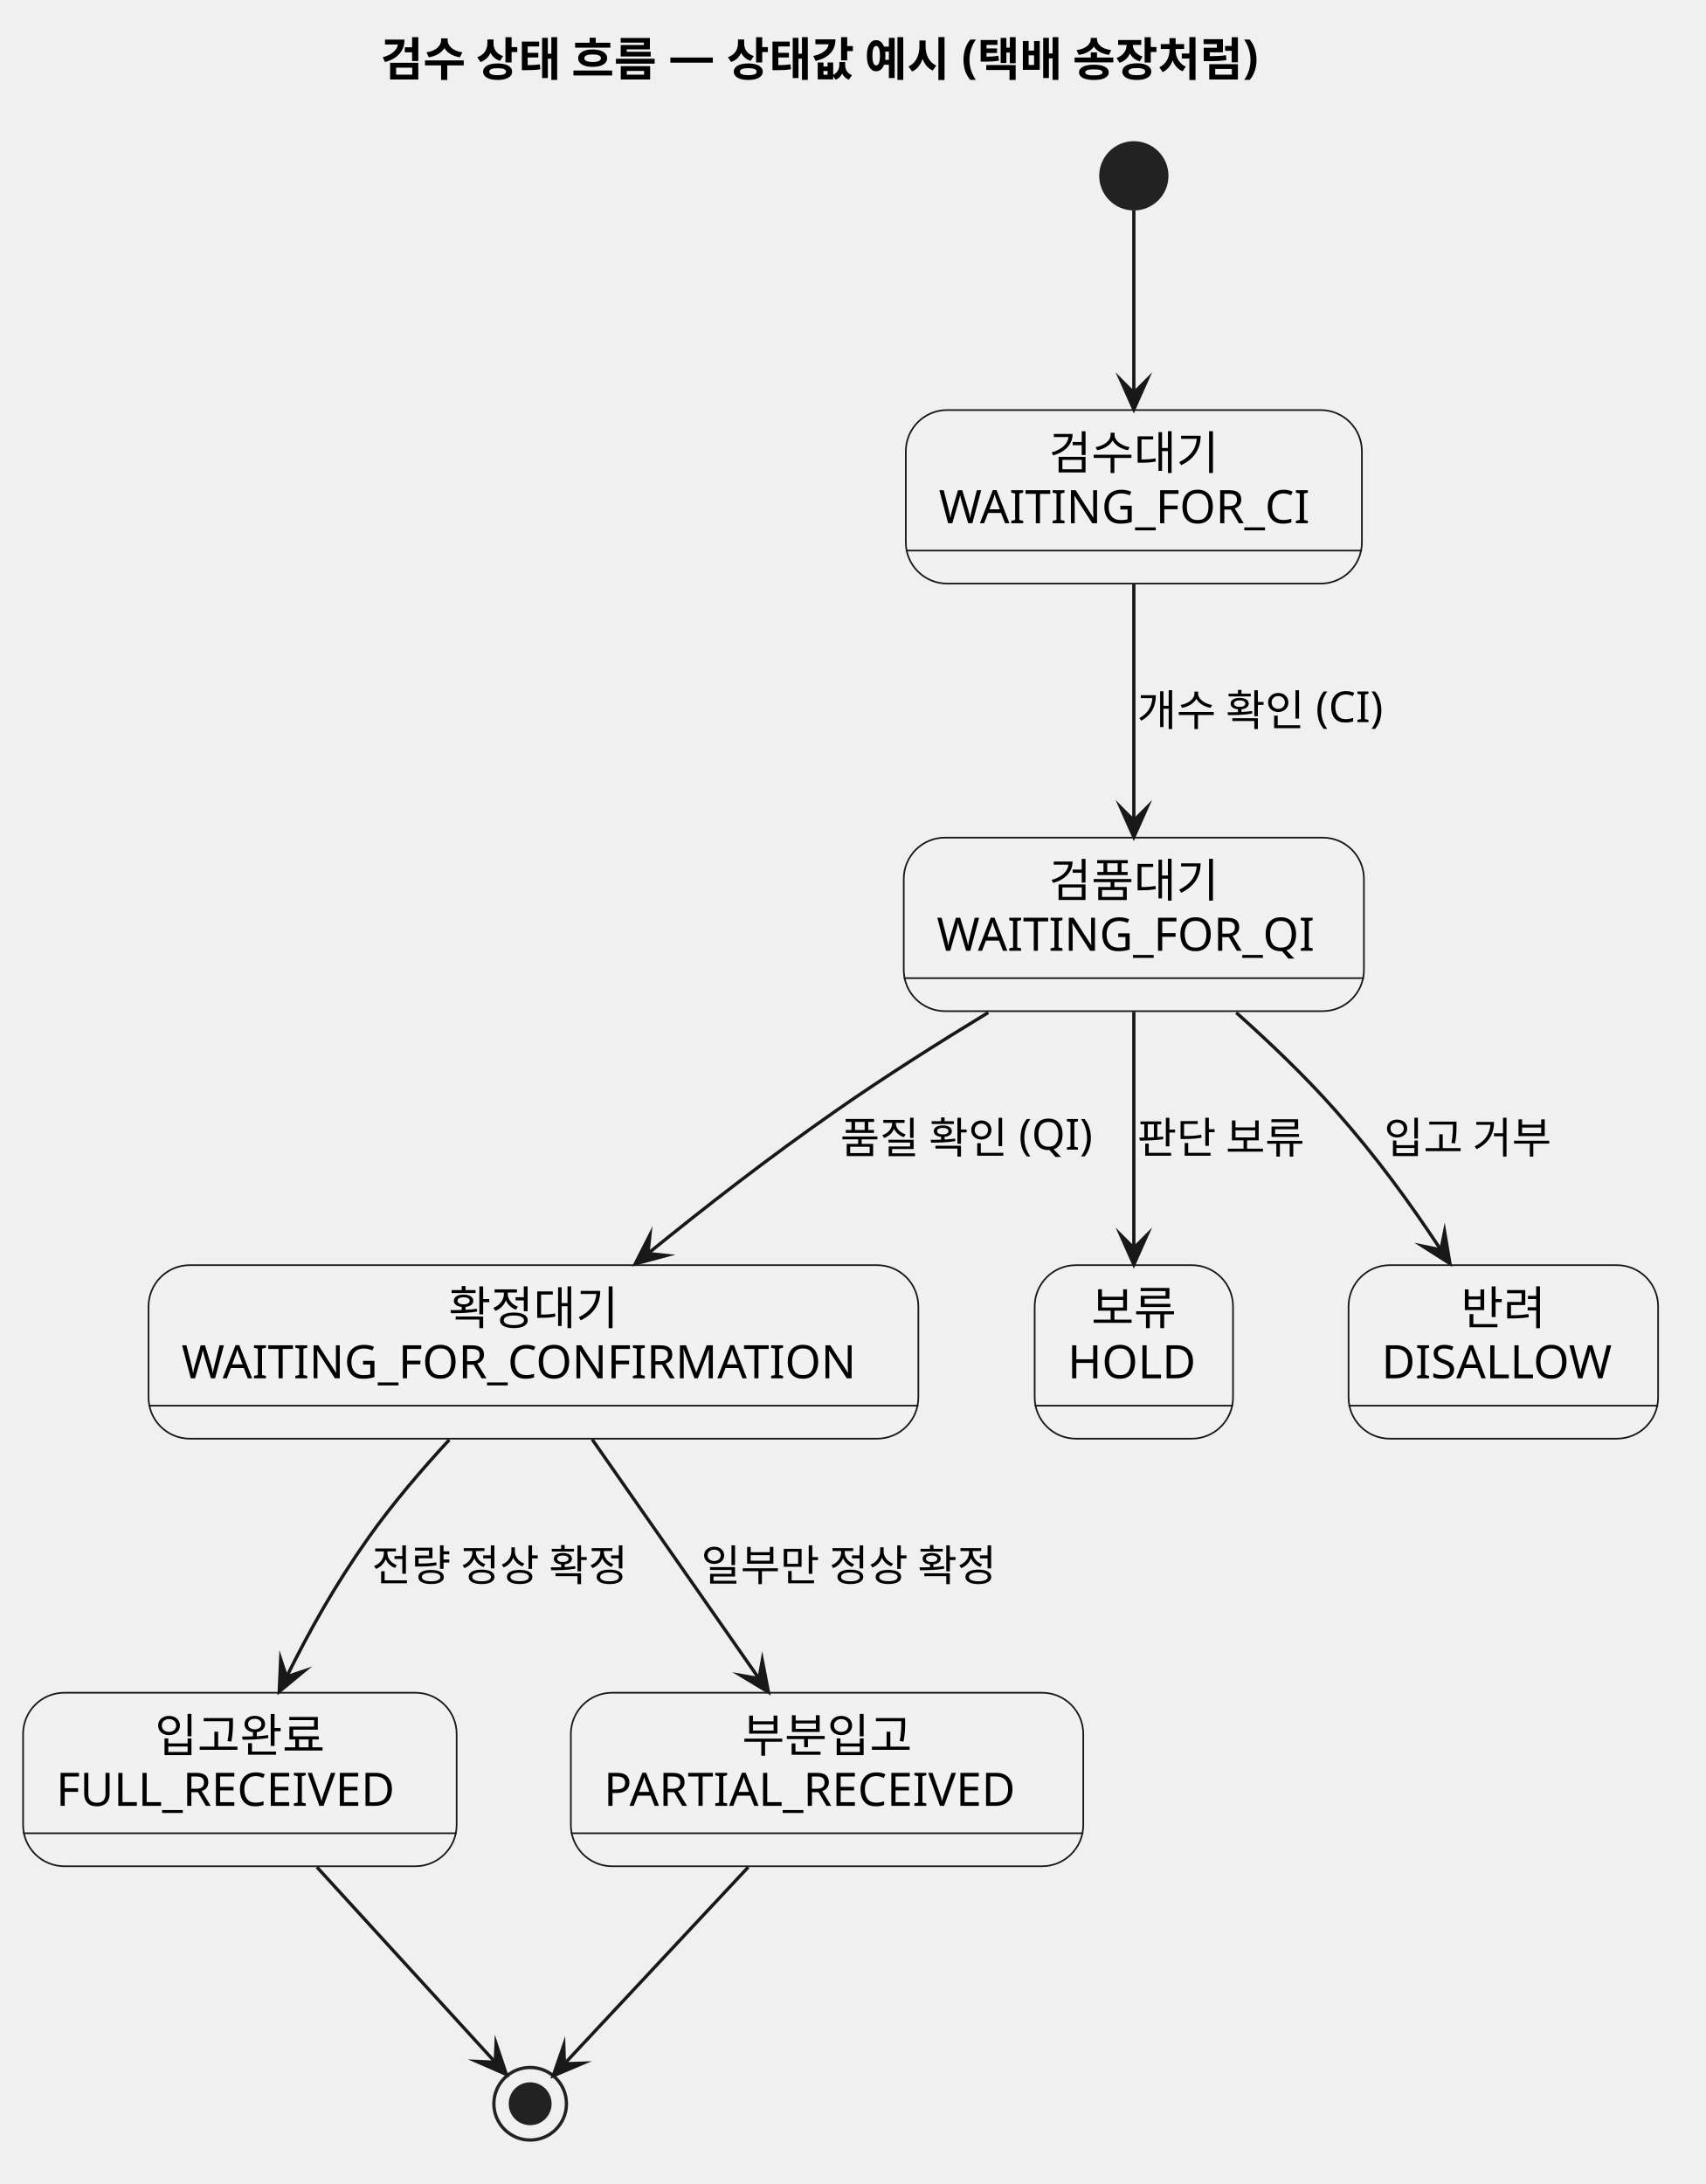
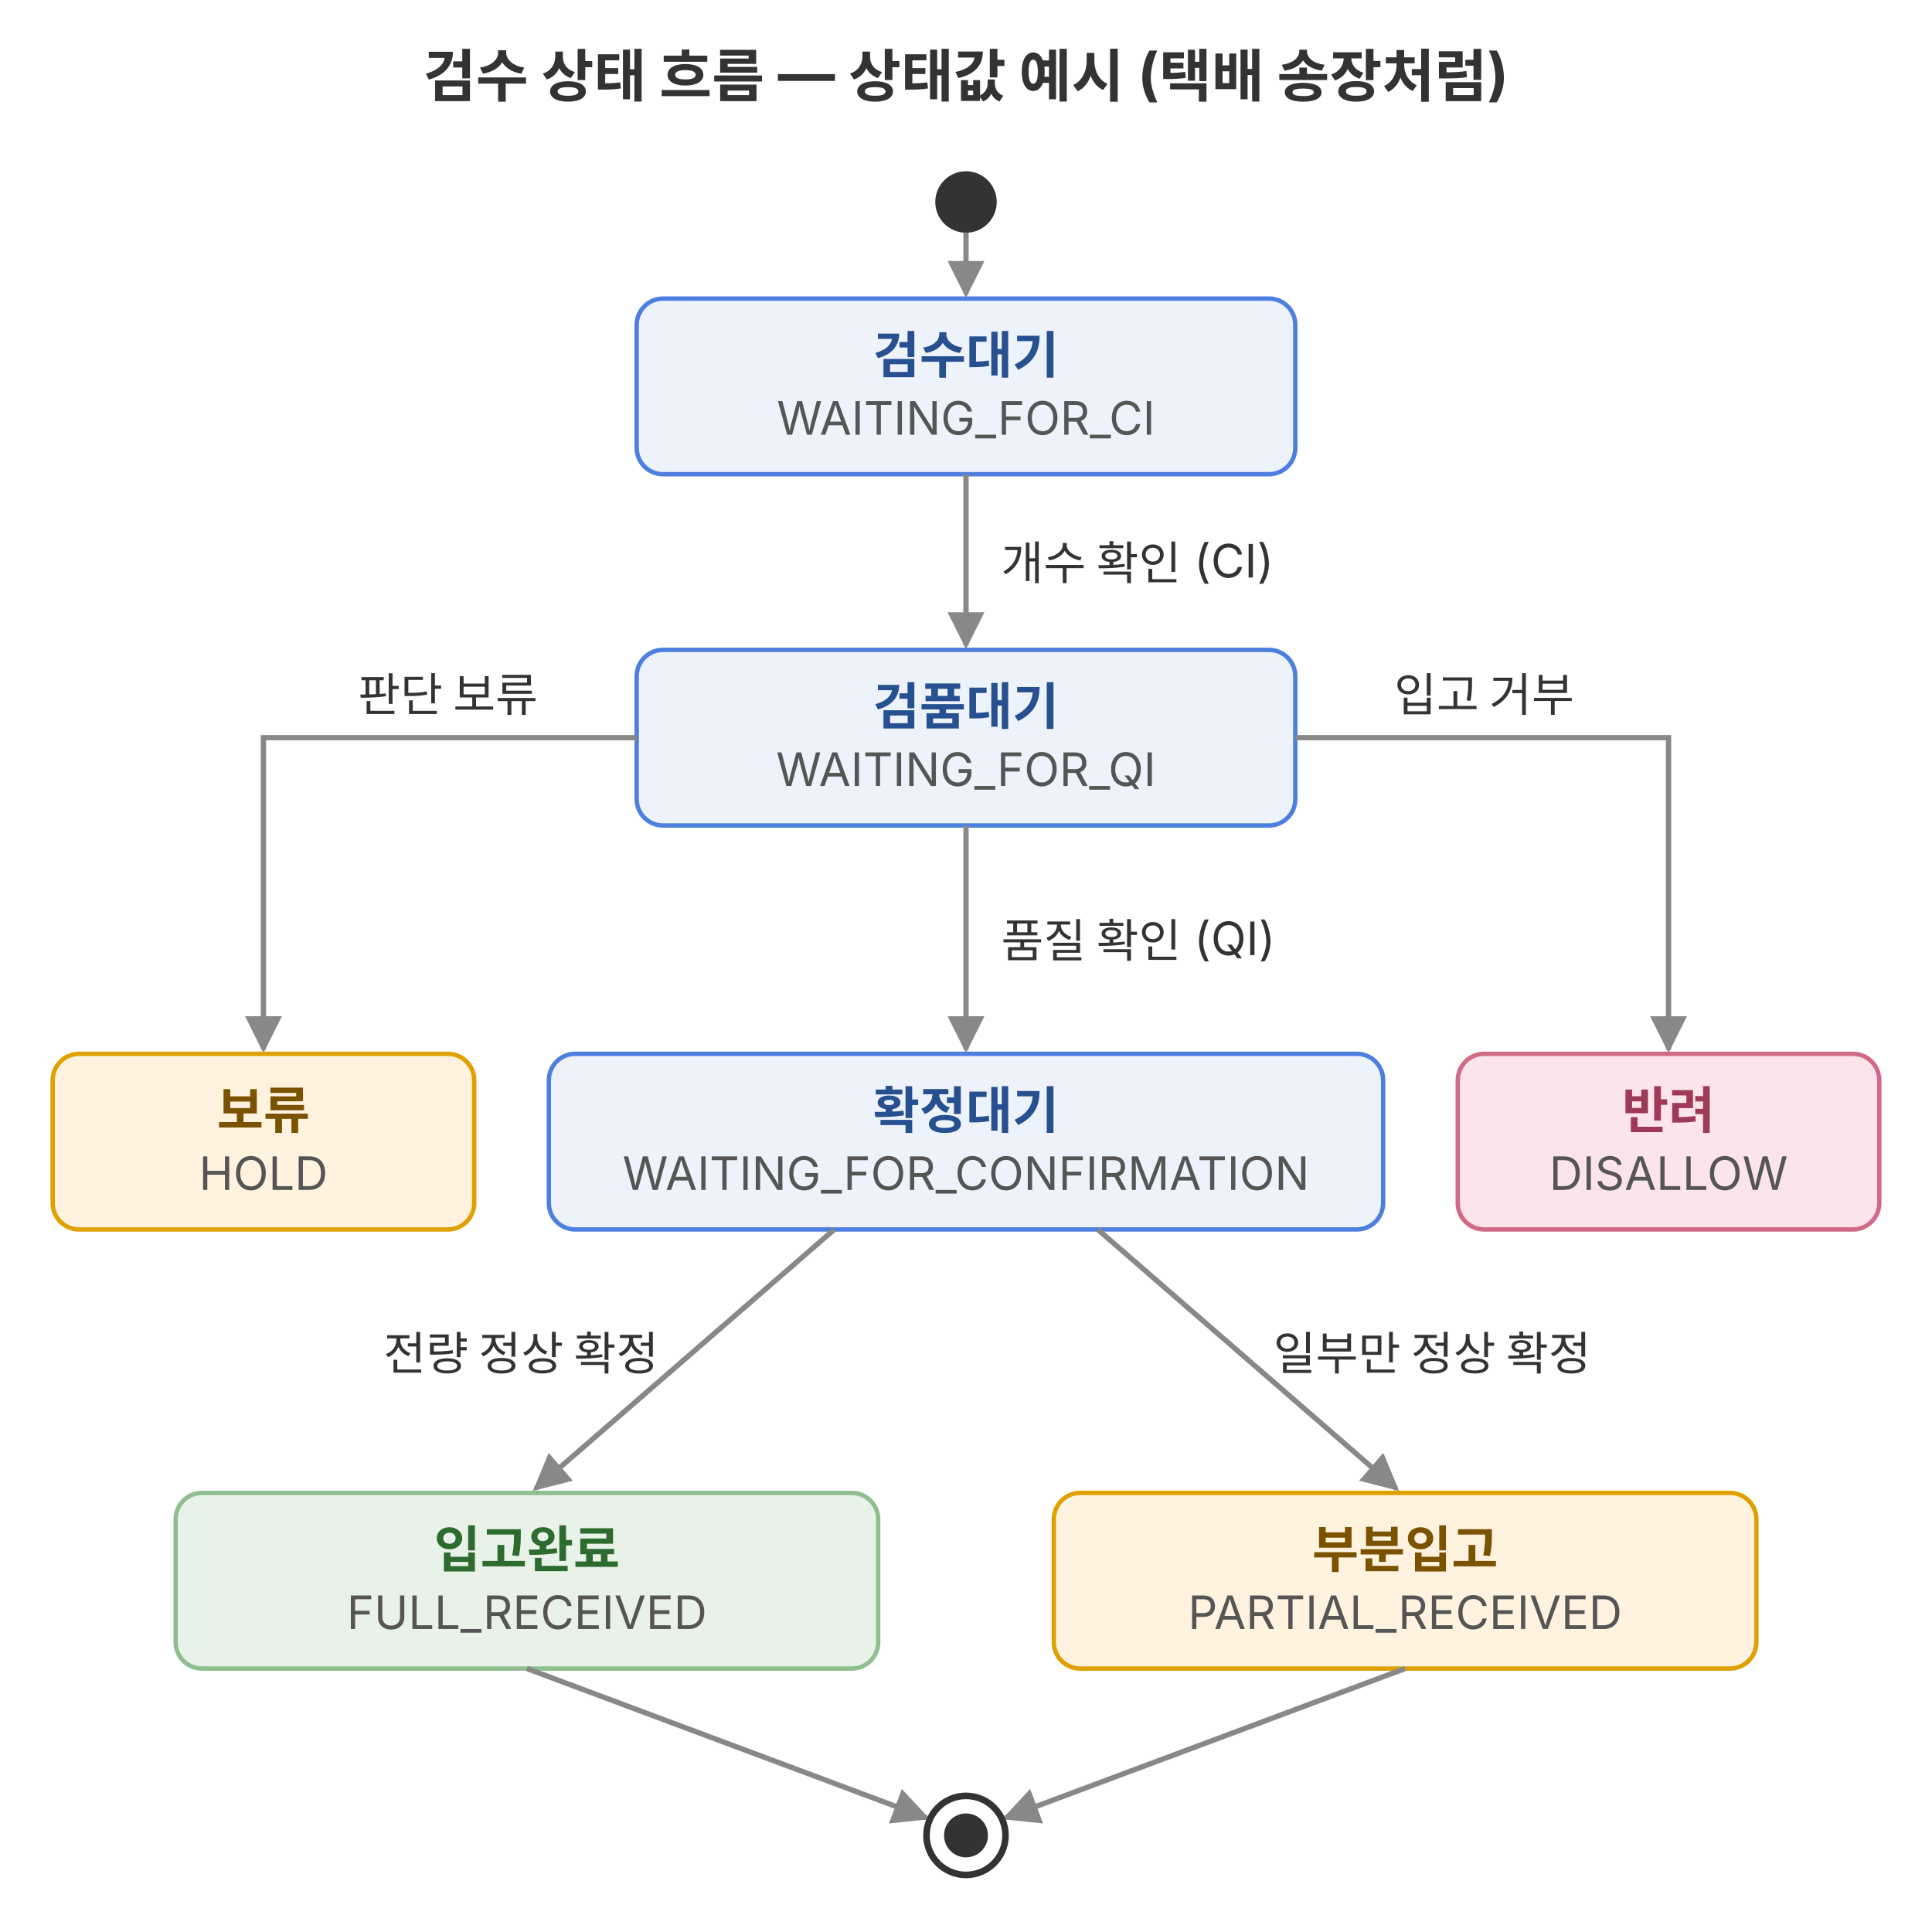
- <svg xmlns="http://www.w3.org/2000/svg" contentStyleType="text/css" data-diagram-type="STATE" height="662px" preserveAspectRatio="none" style="width:517px;height:662px;background:#FFFFFF;" version="1.1" viewBox="0 0 517 662" width="517px" zoomAndPan="magnify">
-   <defs />
-   <g>
-     <g class="title" data-source-line="2">
-       <text fill="#000000" font-family="sans-serif" font-size="14" font-weight="700" lengthAdjust="spacing" textLength="279.874" x="115.38" y="22.995">검수 상태 흐름 — 상태값 예시 (택배 송장처럼)</text>
-     </g>
-     <g class="entity" data-qualified-name="ci" data-source-line="4" id="ent0001">
-       <rect fill="#F1F1F1" height="52.594" rx="12.5" ry="12.5" style="stroke:#181818;stroke-width:0.5;" width="138.255" x="274.59" y="124.297" />
-       <line style="stroke:#181818;stroke-width:0.5;" x1="274.59" x2="412.845" y1="166.891" y2="166.891" />
-       <text fill="#000000" font-family="sans-serif" font-size="14" lengthAdjust="spacing" textLength="51.52" x="317.958" y="142.292">검수대기</text>
-       <text fill="#000000" font-family="sans-serif" font-size="14" lengthAdjust="spacing" textLength="118.255" x="284.59" y="158.589">WAITING_FOR_CI</text>
-     </g>
-     <g class="entity" data-qualified-name="qi" data-source-line="5" id="ent0002">
-       <rect fill="#F1F1F1" height="52.594" rx="12.5" ry="12.5" style="stroke:#181818;stroke-width:0.5;" width="139.499" x="273.96" y="253.897" />
-       <line style="stroke:#181818;stroke-width:0.5;" x1="273.96" x2="413.459" y1="296.491" y2="296.491" />
-       <text fill="#000000" font-family="sans-serif" font-size="14" lengthAdjust="spacing" textLength="51.52" x="317.95" y="271.892">검품대기</text>
-       <text fill="#000000" font-family="sans-serif" font-size="14" lengthAdjust="spacing" textLength="119.499" x="283.96" y="288.189">WAITING_FOR_QI</text>
-     </g>
-     <g class="entity" data-qualified-name="conf" data-source-line="6" id="ent0003">
-       <rect fill="#F1F1F1" height="52.594" rx="12.5" ry="12.5" style="stroke:#181818;stroke-width:0.5;" width="233.356" x="45.03" y="383.487" />
-       <line style="stroke:#181818;stroke-width:0.5;" x1="45.03" x2="278.386" y1="426.081" y2="426.081" />
-       <text fill="#000000" font-family="sans-serif" font-size="14" lengthAdjust="spacing" textLength="51.52" x="135.948" y="401.482">확정대기</text>
-       <text fill="#000000" font-family="sans-serif" font-size="14" lengthAdjust="spacing" textLength="213.356" x="55.03" y="417.779">WAITING_FOR_CONFIRMATION</text>
-     </g>
-     <g class="entity" data-qualified-name="full" data-source-line="7" id="ent0004">
-       <rect fill="#F1F1F1" height="52.594" rx="12.5" ry="12.5" style="stroke:#181818;stroke-width:0.5;" width="131.426" x="7" y="513.087" />
-       <line style="stroke:#181818;stroke-width:0.5;" x1="7" x2="138.426" y1="555.681" y2="555.681" />
-       <text fill="#000000" font-family="sans-serif" font-size="14" lengthAdjust="spacing" textLength="51.52" x="46.953" y="531.082">입고완료</text>
-       <text fill="#000000" font-family="sans-serif" font-size="14" lengthAdjust="spacing" textLength="111.426" x="17" y="547.379">FULL_RECEIVED</text>
-     </g>
-     <g class="entity" data-qualified-name="partial" data-source-line="8" id="ent0005">
-       <rect fill="#F1F1F1" height="52.594" rx="12.5" ry="12.5" style="stroke:#181818;stroke-width:0.5;" width="155.331" x="173.05" y="513.087" />
-       <line style="stroke:#181818;stroke-width:0.5;" x1="173.05" x2="328.381" y1="555.681" y2="555.681" />
-       <text fill="#000000" font-family="sans-serif" font-size="14" lengthAdjust="spacing" textLength="51.52" x="224.956" y="531.082">부분입고</text>
-       <text fill="#000000" font-family="sans-serif" font-size="14" lengthAdjust="spacing" textLength="135.331" x="183.05" y="547.379">PARTIAL_RECEIVED</text>
-     </g>
-     <g class="entity" data-qualified-name="hold" data-source-line="9" id="ent0006">
-       <rect fill="#F1F1F1" height="52.594" rx="12.5" ry="12.5" style="stroke:#181818;stroke-width:0.5;" width="60.127" x="313.65" y="383.487" />
-       <line style="stroke:#181818;stroke-width:0.5;" x1="313.65" x2="373.777" y1="426.081" y2="426.081" />
-       <text fill="#000000" font-family="sans-serif" font-size="14" lengthAdjust="spacing" textLength="25.76" x="330.834" y="401.482">보류</text>
-       <text fill="#000000" font-family="sans-serif" font-size="14" lengthAdjust="spacing" textLength="40.127" x="323.65" y="417.779">HOLD</text>
-     </g>
-     <g class="entity" data-qualified-name="disallow" data-source-line="10" id="ent0007">
-       <rect fill="#F1F1F1" height="52.594" rx="12.5" ry="12.5" style="stroke:#181818;stroke-width:0.5;" width="93.835" x="408.8" y="383.487" />
-       <line style="stroke:#181818;stroke-width:0.5;" x1="408.8" x2="502.635" y1="426.081" y2="426.081" />
-       <text fill="#000000" font-family="sans-serif" font-size="14" lengthAdjust="spacing" textLength="25.76" x="442.837" y="401.482">반려</text>
-       <text fill="#000000" font-family="sans-serif" font-size="14" lengthAdjust="spacing" textLength="73.835" x="418.8" y="417.779">DISALLOW</text>
-     </g>
-     <g class="start_entity" data-qualified-name=".start." data-source-line="12" id="ent0008">
-       <ellipse cx="343.71" cy="53.297" fill="#222222" rx="10" ry="10" style="stroke:#222222;stroke-width:1;" />
-     </g>
-     <g class="end_entity" data-qualified-name=".end." data-source-line="19" id="ent0016">
-       <ellipse cx="160.71" cy="637.677" fill="none" rx="11" ry="11" style="stroke:#222222;stroke-width:1;" />
-       <ellipse cx="160.71" cy="637.677" fill="#222222" rx="6" ry="6" style="stroke:#222222;stroke-width:1;" />
-     </g>
-     <g class="link" data-entity-1="ent0008" data-entity-2="ent0001" data-link-type="dependency" data-source-line="12" id="lnk9">
-       <path d="M343.71,63.787 C343.71,77.727 343.71,99.227 343.71,119.107" fill="none" id="*start*-to-ci" style="stroke:#181818;stroke-width:1;" />
-       <polygon fill="#181818" points="343.71,124.107,347.71,115.107,343.71,119.107,339.71,115.107,343.71,124.107" style="stroke:#181818;stroke-width:1;stroke-linejoin:miter;stroke-miterlimit:10;" />
-     </g>
-     <g class="link" data-entity-1="ent0001" data-entity-2="ent0002" data-link-type="dependency" data-source-line="13" id="lnk10">
-       <path d="M343.71,177.117 C343.71,199.367 343.71,226.487 343.71,248.727" fill="none" id="ci-to-qi" style="stroke:#181818;stroke-width:1;" />
-       <polygon fill="#181818" points="343.71,253.727,347.71,244.727,343.71,248.727,339.71,244.727,343.71,253.727" style="stroke:#181818;stroke-width:1;stroke-linejoin:miter;stroke-miterlimit:10;" />
-       <text fill="#000000" font-family="sans-serif" font-size="13" lengthAdjust="spacing" textLength="79.159" x="344.71" y="219.964">개수 확인 (CI)</text>
-     </g>
-     <g class="link" data-entity-1="ent0002" data-entity-2="ent0003" data-link-type="dependency" data-source-line="14" id="lnk11">
-       <path d="M299.58,306.917 C284.76,315.917 268.31,326.317 253.71,336.487 C232.71,351.117 213.983,365.718 196.423,379.958" fill="none" id="qi-to-conf" style="stroke:#181818;stroke-width:1;" />
-       <polygon fill="#181818" points="192.54,383.107,202.05,380.545,196.423,379.958,197.011,374.331,192.54,383.107" style="stroke:#181818;stroke-width:1;stroke-linejoin:miter;stroke-miterlimit:10;" />
-       <text fill="#000000" font-family="sans-serif" font-size="13" lengthAdjust="spacing" textLength="80.315" x="254.71" y="349.554">품질 확인 (QI)</text>
-     </g>
-     <g class="link" data-entity-1="ent0003" data-entity-2="ent0004" data-link-type="dependency" data-source-line="15" id="lnk12">
-       <path d="M136.19,436.417 C127.89,445.407 118.96,455.827 111.71,466.087 C101.35,480.757 93.97,494.032 86.88,508.262" fill="none" id="conf-to-full" style="stroke:#181818;stroke-width:1;" />
-       <polygon fill="#181818" points="84.65,512.737,92.244,506.465,86.88,508.262,85.083,502.898,84.65,512.737" style="stroke:#181818;stroke-width:1;stroke-linejoin:miter;stroke-miterlimit:10;" />
-       <text fill="#000000" font-family="sans-serif" font-size="13" lengthAdjust="spacing" textLength="80.025" x="112.71" y="479.154">전량 정상 확정</text>
-     </g>
-     <g class="link" data-entity-1="ent0003" data-entity-2="ent0005" data-link-type="dependency" data-source-line="16" id="lnk13">
-       <path d="M179.51,436.297 C195.03,458.557 214.569,486.567 230.089,508.807" fill="none" id="conf-to-partial" style="stroke:#181818;stroke-width:1;" />
-       <polygon fill="#181818" points="232.95,512.907,231.08,503.237,230.089,508.807,224.519,507.815,232.95,512.907" style="stroke:#181818;stroke-width:1;stroke-linejoin:miter;stroke-miterlimit:10;" />
-       <text fill="#000000" font-family="sans-serif" font-size="13" lengthAdjust="spacing" textLength="91.985" x="212.54" y="479.154">일부만 정상 확정</text>
-     </g>
-     <g class="link" data-entity-1="ent0002" data-entity-2="ent0006" data-link-type="dependency" data-source-line="17" id="lnk14">
-       <path d="M343.71,306.707 C343.71,328.957 343.71,356.077 343.71,378.317" fill="none" id="qi-to-hold" style="stroke:#181818;stroke-width:1;" />
-       <polygon fill="#181818" points="343.71,383.317,347.71,374.317,343.71,378.317,339.71,374.317,343.71,383.317" style="stroke:#181818;stroke-width:1;stroke-linejoin:miter;stroke-miterlimit:10;" />
-       <text fill="#000000" font-family="sans-serif" font-size="13" lengthAdjust="spacing" textLength="51.972" x="344.71" y="349.554">판단 보류</text>
-     </g>
-     <g class="link" data-entity-1="ent0002" data-entity-2="ent0007" data-link-type="dependency" data-source-line="18" id="lnk15">
-       <path d="M374.76,306.947 C384.77,315.867 395.62,326.217 404.71,336.487 C417.54,350.987 427.331,364.557 436.781,378.837" fill="none" id="qi-to-disallow" style="stroke:#181818;stroke-width:1;" />
-       <polygon fill="#181818" points="439.54,383.007,437.909,373.294,436.781,378.837,431.238,377.709,439.54,383.007" style="stroke:#181818;stroke-width:1;stroke-linejoin:miter;stroke-miterlimit:10;" />
-       <text fill="#000000" font-family="sans-serif" font-size="13" lengthAdjust="spacing" textLength="51.972" x="419.54" y="349.554">입고 거부</text>
-     </g>
-     <g class="link" data-entity-1="ent0004" data-entity-2="ent0016" data-link-type="dependency" data-source-line="19" id="lnk17">
-       <path d="M96.06,565.937 C115.21,586.887 137.727,611.526 150.127,625.096" fill="none" id="full-to-*end*" style="stroke:#181818;stroke-width:1;" />
-       <polygon fill="#181818" points="153.5,628.787,150.382,619.445,150.127,625.096,144.476,624.841,153.5,628.787" style="stroke:#181818;stroke-width:1;stroke-linejoin:miter;stroke-miterlimit:10;" />
-     </g>
-     <g class="link" data-entity-1="ent0005" data-entity-2="ent0016" data-link-type="dependency" data-source-line="20" id="lnk18">
-       <path d="M226.83,565.937 C207.04,587.107 183.625,612.165 171.095,625.565" fill="none" id="partial-to-*end*" style="stroke:#181818;stroke-width:1;" />
-       <polygon fill="#181818" points="167.68,629.217,176.749,625.375,171.095,625.565,170.905,619.911,167.68,629.217" style="stroke:#181818;stroke-width:1;stroke-linejoin:miter;stroke-miterlimit:10;" />
-     </g>
-   </g>
+ <svg xmlns="http://www.w3.org/2000/svg" width="440" height="440" viewBox="0 0 440 440" font-family="-apple-system, 'Segoe UI', 'Noto Sans KR', sans-serif">
+   <defs>
+     <marker id="ah" viewBox="0 0 10 10" refX="9" refY="5" markerWidth="7" markerHeight="7" orient="auto-start-reverse">
+       <path d="M0,0 L10,5 L0,10 z" fill="#888" />
+     </marker>
+   </defs>
+   <rect x="0" y="0" width="440" height="440" fill="#FFFFFF" />
+   <text x="220.0" y="22" font-size="13" fill="#333" text-anchor="middle" font-weight="bold">검수 상태 흐름 — 상태값 예시 (택배 송장처럼)</text>
+   <circle cx="220" cy="46" r="7" fill="#333" />
+   <line x1="220" y1="53" x2="220" y2="67" stroke="#888" stroke-width="1.2" marker-end="url(#ah)" />
+   <rect x="145" y="68" width="150" height="40" rx="6" fill="#EEF3FB" stroke="#4C7FE0" />
+   <text x="220.0" y="85.0" font-size="11.5" fill="#26508F" text-anchor="middle" font-weight="bold">검수대기</text>
+   <text x="220.0" y="99.0" font-size="10.5" fill="#555" text-anchor="middle">WAITING_FOR_CI</text>
+   <line x1="220" y1="108" x2="220" y2="147" stroke="#888" stroke-width="1.2" marker-end="url(#ah)" />
+   <text x="228" y="132" font-size="10.5" fill="#333" text-anchor="start">개수 확인 (CI)</text>
+   <rect x="145" y="148" width="150" height="40" rx="6" fill="#EEF3FB" stroke="#4C7FE0" />
+   <text x="220.0" y="165.0" font-size="11.5" fill="#26508F" text-anchor="middle" font-weight="bold">검품대기</text>
+   <text x="220.0" y="179.0" font-size="10.5" fill="#555" text-anchor="middle">WAITING_FOR_QI</text>
+   <polyline points="145,168 60,168 60,239" fill="none" stroke="#888" stroke-width="1.2" marker-end="url(#ah)" />
+   <text x="102" y="162" font-size="10.5" fill="#333" text-anchor="middle">판단 보류</text>
+   <polyline points="295,168 380,168 380,239" fill="none" stroke="#888" stroke-width="1.2" marker-end="url(#ah)" />
+   <text x="338" y="162" font-size="10.5" fill="#333" text-anchor="middle">입고 거부</text>
+   <line x1="220" y1="188" x2="220" y2="239" stroke="#888" stroke-width="1.2" marker-end="url(#ah)" />
+   <text x="228" y="218" font-size="10.5" fill="#333" text-anchor="start">품질 확인 (QI)</text>
+   <rect x="12" y="240" width="96" height="40" rx="6" fill="#FFF3E0" stroke="#E0A000" />
+   <text x="60.0" y="257.0" font-size="11.5" fill="#7A5200" text-anchor="middle" font-weight="bold">보류</text>
+   <text x="60.0" y="271.0" font-size="10.5" fill="#555" text-anchor="middle">HOLD</text>
+   <rect x="125" y="240" width="190" height="40" rx="6" fill="#EEF3FB" stroke="#4C7FE0" />
+   <text x="220.0" y="257.0" font-size="11.5" fill="#26508F" text-anchor="middle" font-weight="bold">확정대기</text>
+   <text x="220.0" y="271.0" font-size="10.5" fill="#555" text-anchor="middle">WAITING_FOR_CONFIRMATION</text>
+   <rect x="332" y="240" width="96" height="40" rx="6" fill="#FCE4EC" stroke="#D06A86" />
+   <text x="380.0" y="257.0" font-size="11.5" fill="#9E3A57" text-anchor="middle" font-weight="bold">반려</text>
+   <text x="380.0" y="271.0" font-size="10.5" fill="#555" text-anchor="middle">DISALLOW</text>
+   <line x1="190" y1="280" x2="122" y2="339" stroke="#888" stroke-width="1.2" marker-end="url(#ah)" />
+   <text x="150" y="312" font-size="10.5" fill="#333" text-anchor="end">전량 정상 확정</text>
+   <line x1="250" y1="280" x2="318" y2="339" stroke="#888" stroke-width="1.2" marker-end="url(#ah)" />
+   <text x="290" y="312" font-size="10.5" fill="#333" text-anchor="start">일부만 정상 확정</text>
+   <rect x="40" y="340" width="160" height="40" rx="6" fill="#E9F2E9" stroke="#8FBF8F" />
+   <text x="120.0" y="357.0" font-size="11.5" fill="#2E6B2E" text-anchor="middle" font-weight="bold">입고완료</text>
+   <text x="120.0" y="371.0" font-size="10.5" fill="#555" text-anchor="middle">FULL_RECEIVED</text>
+   <rect x="240" y="340" width="160" height="40" rx="6" fill="#FFF3E0" stroke="#E0A000" />
+   <text x="320.0" y="357.0" font-size="11.5" fill="#7A5200" text-anchor="middle" font-weight="bold">부분입고</text>
+   <text x="320.0" y="371.0" font-size="10.5" fill="#555" text-anchor="middle">PARTIAL_RECEIVED</text>
+   <line x1="120" y1="380" x2="211" y2="414" stroke="#888" stroke-width="1.2" marker-end="url(#ah)" />
+   <line x1="320" y1="380" x2="229" y2="414" stroke="#888" stroke-width="1.2" marker-end="url(#ah)" />
+   <circle cx="220" cy="418" r="9" fill="#FFFFFF" stroke="#333" stroke-width="1.5" />
+   <circle cx="220" cy="418" r="5" fill="#333" />
</svg>
